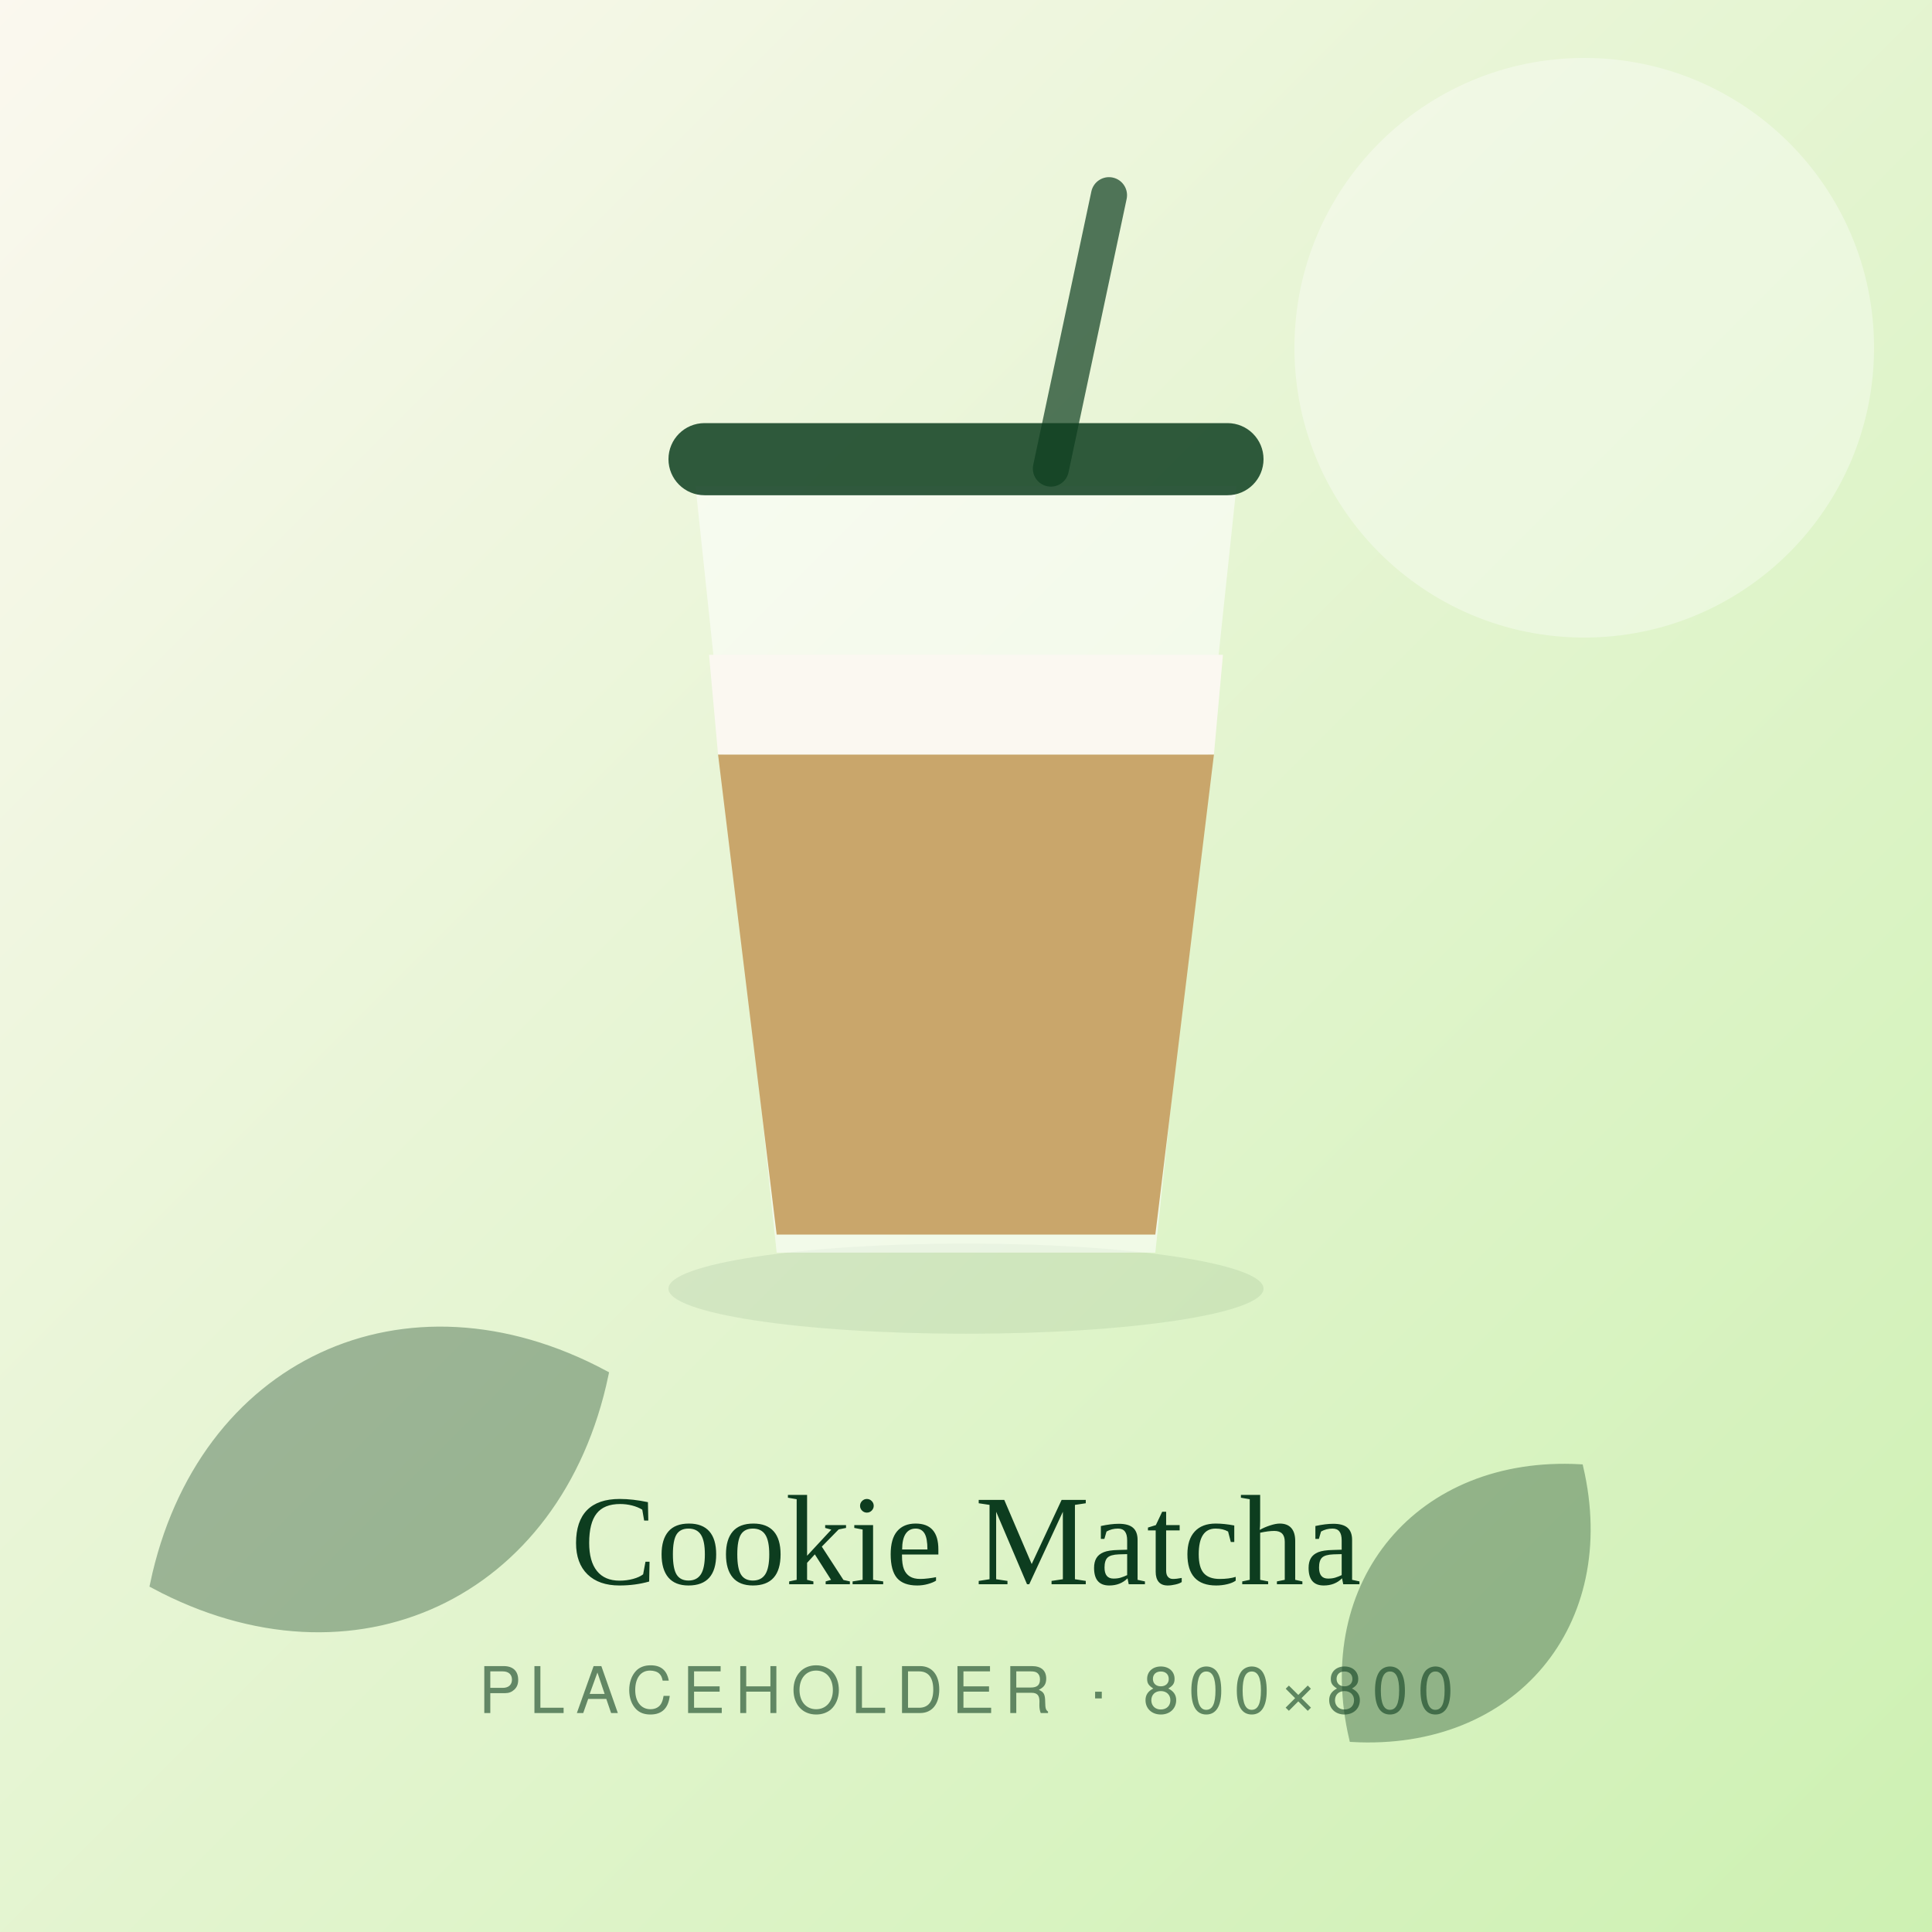
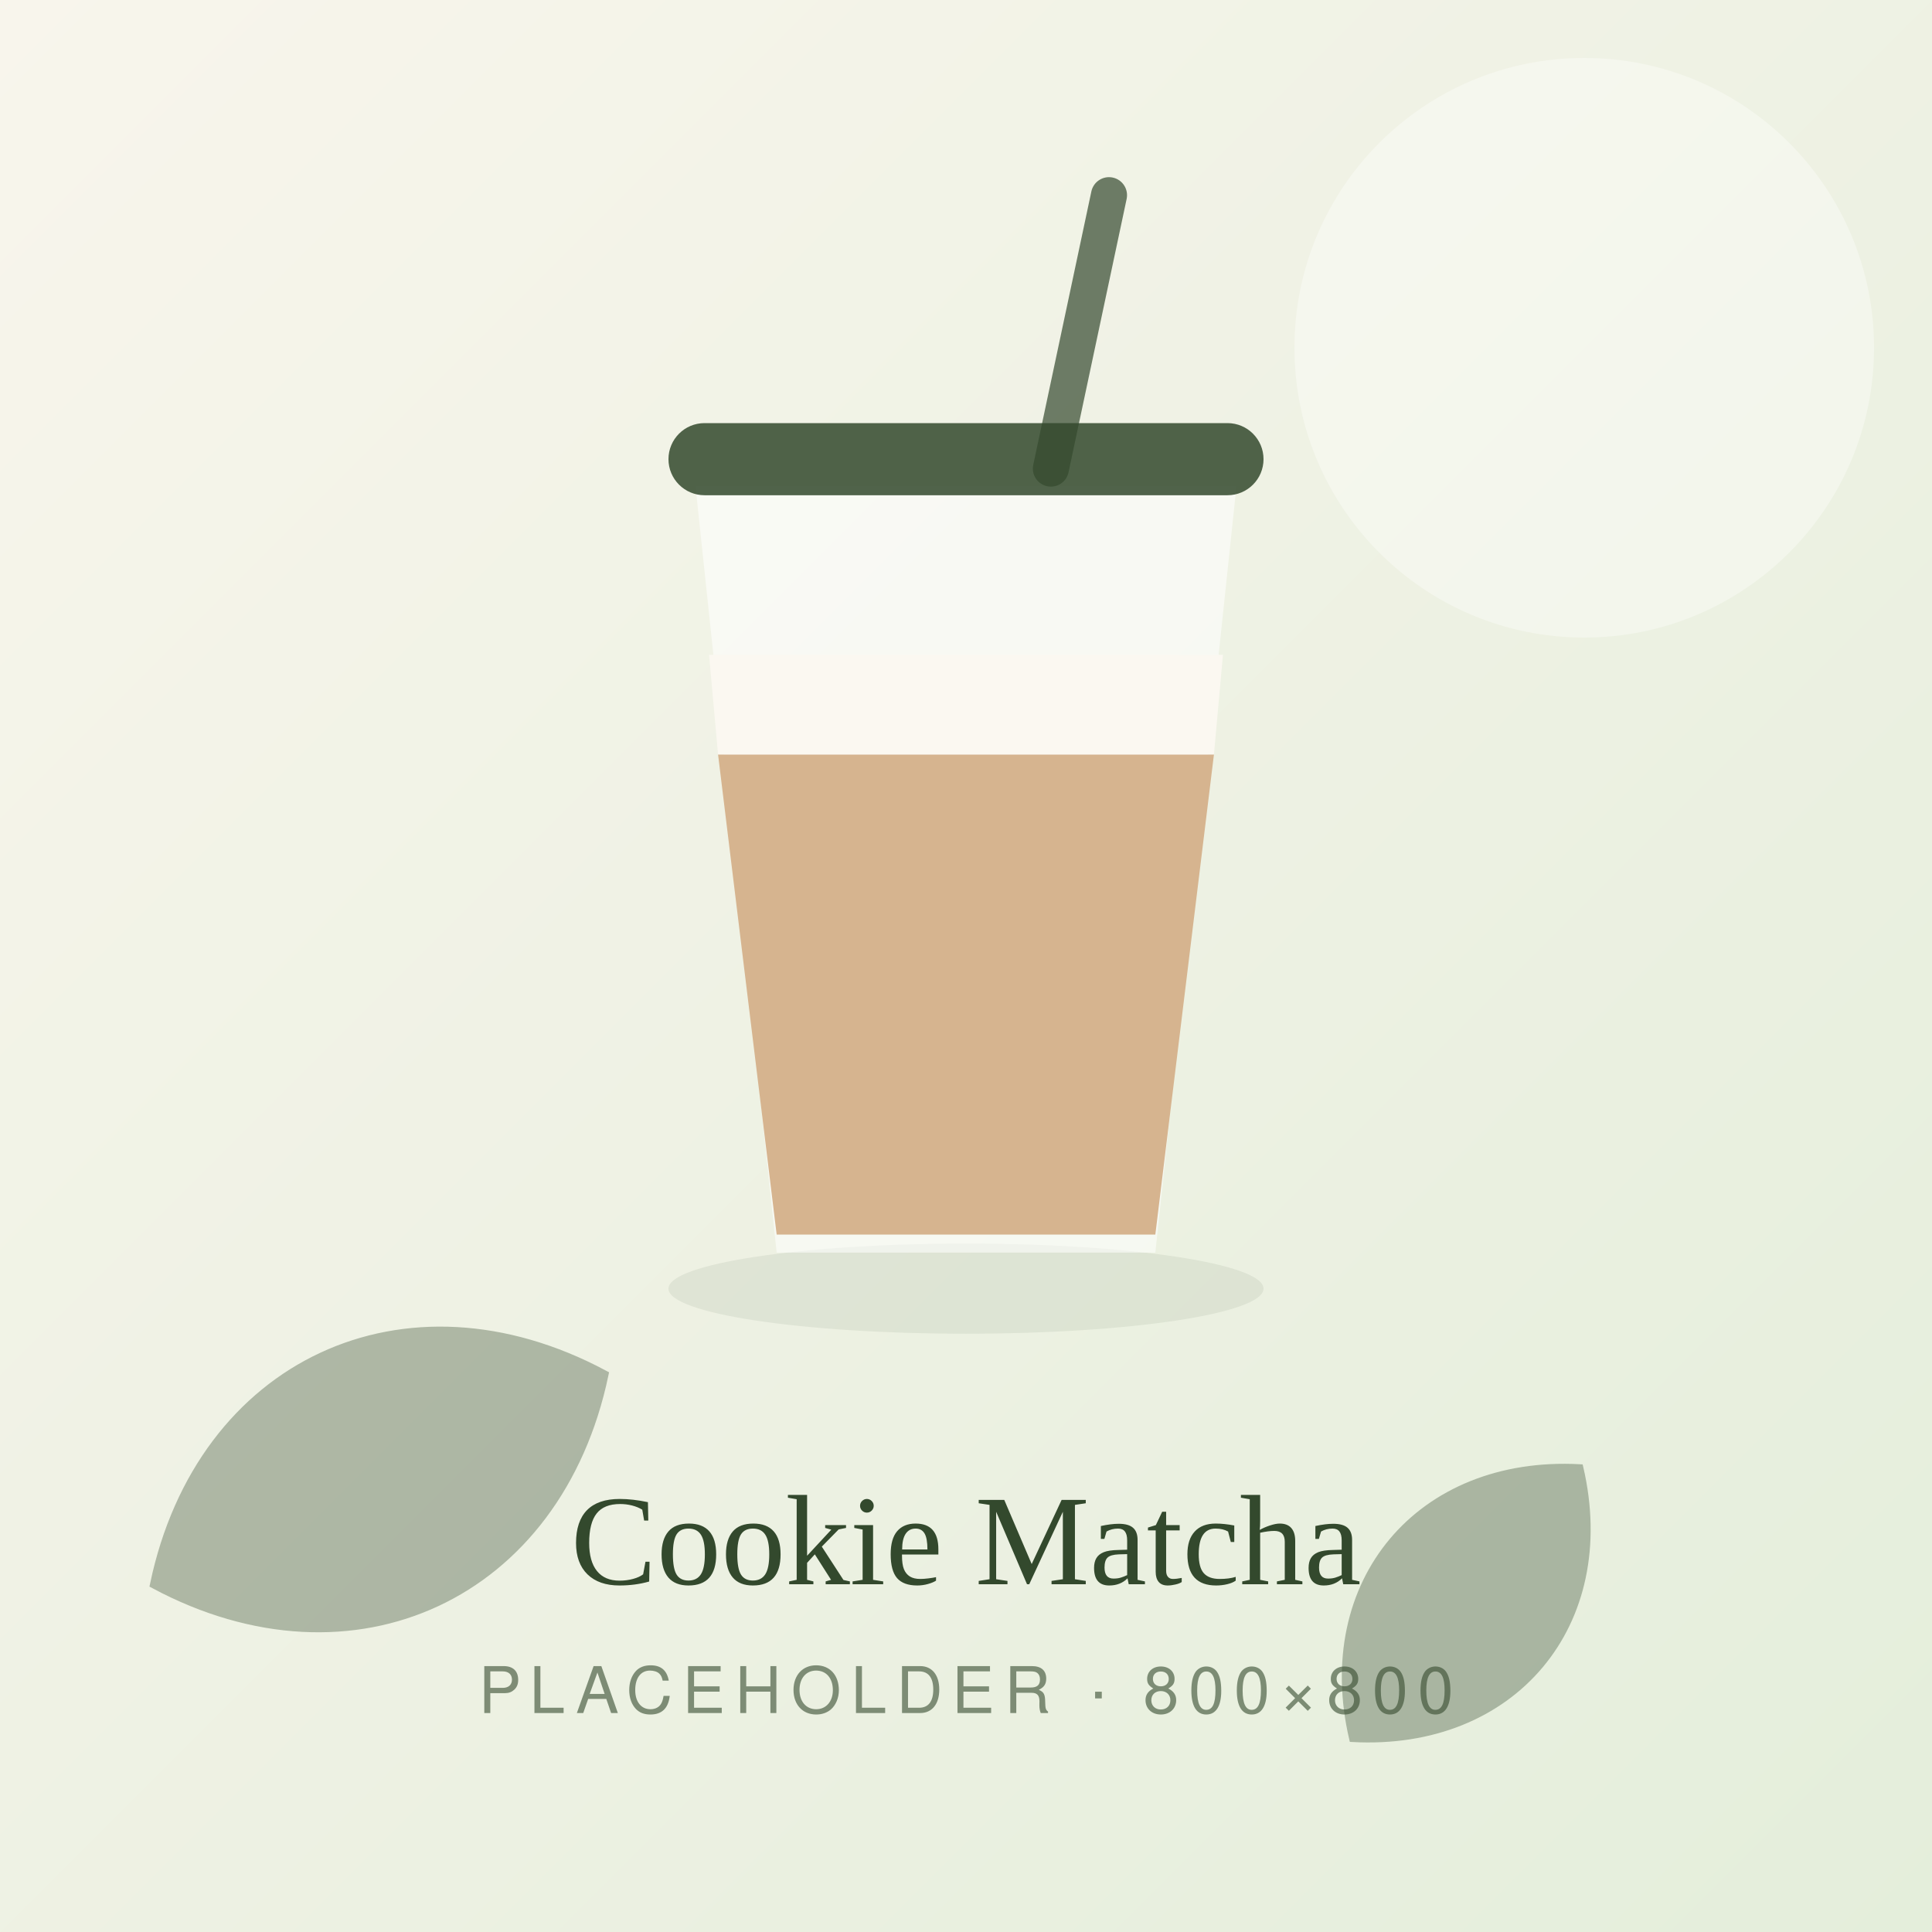
<svg xmlns="http://www.w3.org/2000/svg" width="800" height="800" viewBox="0 0 800 800" role="img" aria-label="Cookie Matcha">
  <defs>
    <linearGradient id="bg" x1="0" y1="0" x2="1" y2="1">
-       <stop offset="0" stop-color="#FBF8EF" />
-       <stop offset="1" stop-color="#CDF1B2" />
+       <stop offset="0" stop-color="#F8F5EC" />
+       <stop offset="1" stop-color="#E4EEDB" />
    </linearGradient>
  </defs>
  <rect width="100%" height="100%" fill="url(#bg)" />
  <circle cx="656" cy="144" r="120" fill="#ffffff" opacity="0.35" />
-   <path transform="translate(64 656) rotate(-25) scale(1.866667)" d="M0 0 C 30 -40, 80 -40, 110 0 C 80 40, 30 40, 0 0 Z M 0 0 L 110 0" fill="#0D3D1F" stroke="#0D3D1F" stroke-width="2" opacity="0.35" />
-   <path transform="translate(560 720) rotate(-50) scale(1.333333)" d="M0 0 C 30 -40, 80 -40, 110 0 C 80 40, 30 40, 0 0 Z M 0 0 L 110 0" fill="#0D3D1F" stroke="#0D3D1F" stroke-width="2" opacity="0.35" />
+   <path transform="translate(64 656) rotate(-25) scale(1.866667)" d="M0 0 C 30 -40, 80 -40, 110 0 C 80 40, 30 40, 0 0 Z M 0 0 L 110 0" fill="#33492D" stroke="#33492D" stroke-width="2" opacity="0.35" />
+   <path transform="translate(560 720) rotate(-50) scale(1.333333)" d="M0 0 C 30 -40, 80 -40, 110 0 C 80 40, 30 40, 0 0 Z M 0 0 L 110 0" fill="#33492D" stroke="#33492D" stroke-width="2" opacity="0.35" />
  <g>
-     <ellipse cx="400" cy="533.6" rx="123.2" ry="18.667" fill="#0D3D1F" opacity="0.08" />
+     <ellipse cx="400" cy="533.6" rx="123.2" ry="18.667" fill="#33492D" opacity="0.08" />
    <path d="M 288 201.333 L 512 201.333 L 478.4 518.667 L 321.6 518.667 Z" fill="#ffffff" opacity="0.55" />
-     <path d="M 297.333 312.4 L 502.667 312.4 L 478.4 511.2 L 321.6 511.2 Z" fill="#C9A66B" />
+     <path d="M 297.333 312.4 L 502.667 312.4 L 478.4 511.2 L 321.6 511.2 Z" fill="#D6B48F" />
    <path d="M 293.6 271.147 L 506.4 271.147 L 502.667 312.4 L 297.333 312.4 Z" fill="#FBF8F1" />
-     <rect x="276.8" y="175.2" width="246.4" height="29.867" rx="14.933" fill="#0D3D1F" opacity="0.85" />
-     <rect x="426.133" y="70.667" width="14.933" height="130.667" rx="7.467" fill="#0D3D1F" opacity="0.7" transform="rotate(12 433.6 201.3333)" />
+     <rect x="276.8" y="175.2" width="246.4" height="29.867" rx="14.933" fill="#33492D" opacity="0.85" />
+     <rect x="426.133" y="70.667" width="14.933" height="130.667" rx="7.467" fill="#33492D" opacity="0.7" transform="rotate(12 433.6 201.3333)" />
  </g>
-   <text x="50%" y="656" text-anchor="middle" font-family="Georgia, 'Times New Roman', serif" font-size="53.333" fill="#0D3D1F">Cookie Matcha</text>
-   <text x="50%" y="709.333" text-anchor="middle" font-family="Helvetica, Arial, sans-serif" font-size="26.667" letter-spacing="4" fill="#0D3D1F" opacity="0.6">PLACEHOLDER · 800×800</text>
+   <text x="50%" y="656" text-anchor="middle" font-family="Georgia, 'Times New Roman', serif" font-size="53.333" fill="#33492D">Cookie Matcha</text>
+   <text x="50%" y="709.333" text-anchor="middle" font-family="Helvetica, Arial, sans-serif" font-size="26.667" letter-spacing="4" fill="#33492D" opacity="0.6">PLACEHOLDER · 800×800</text>
</svg>
